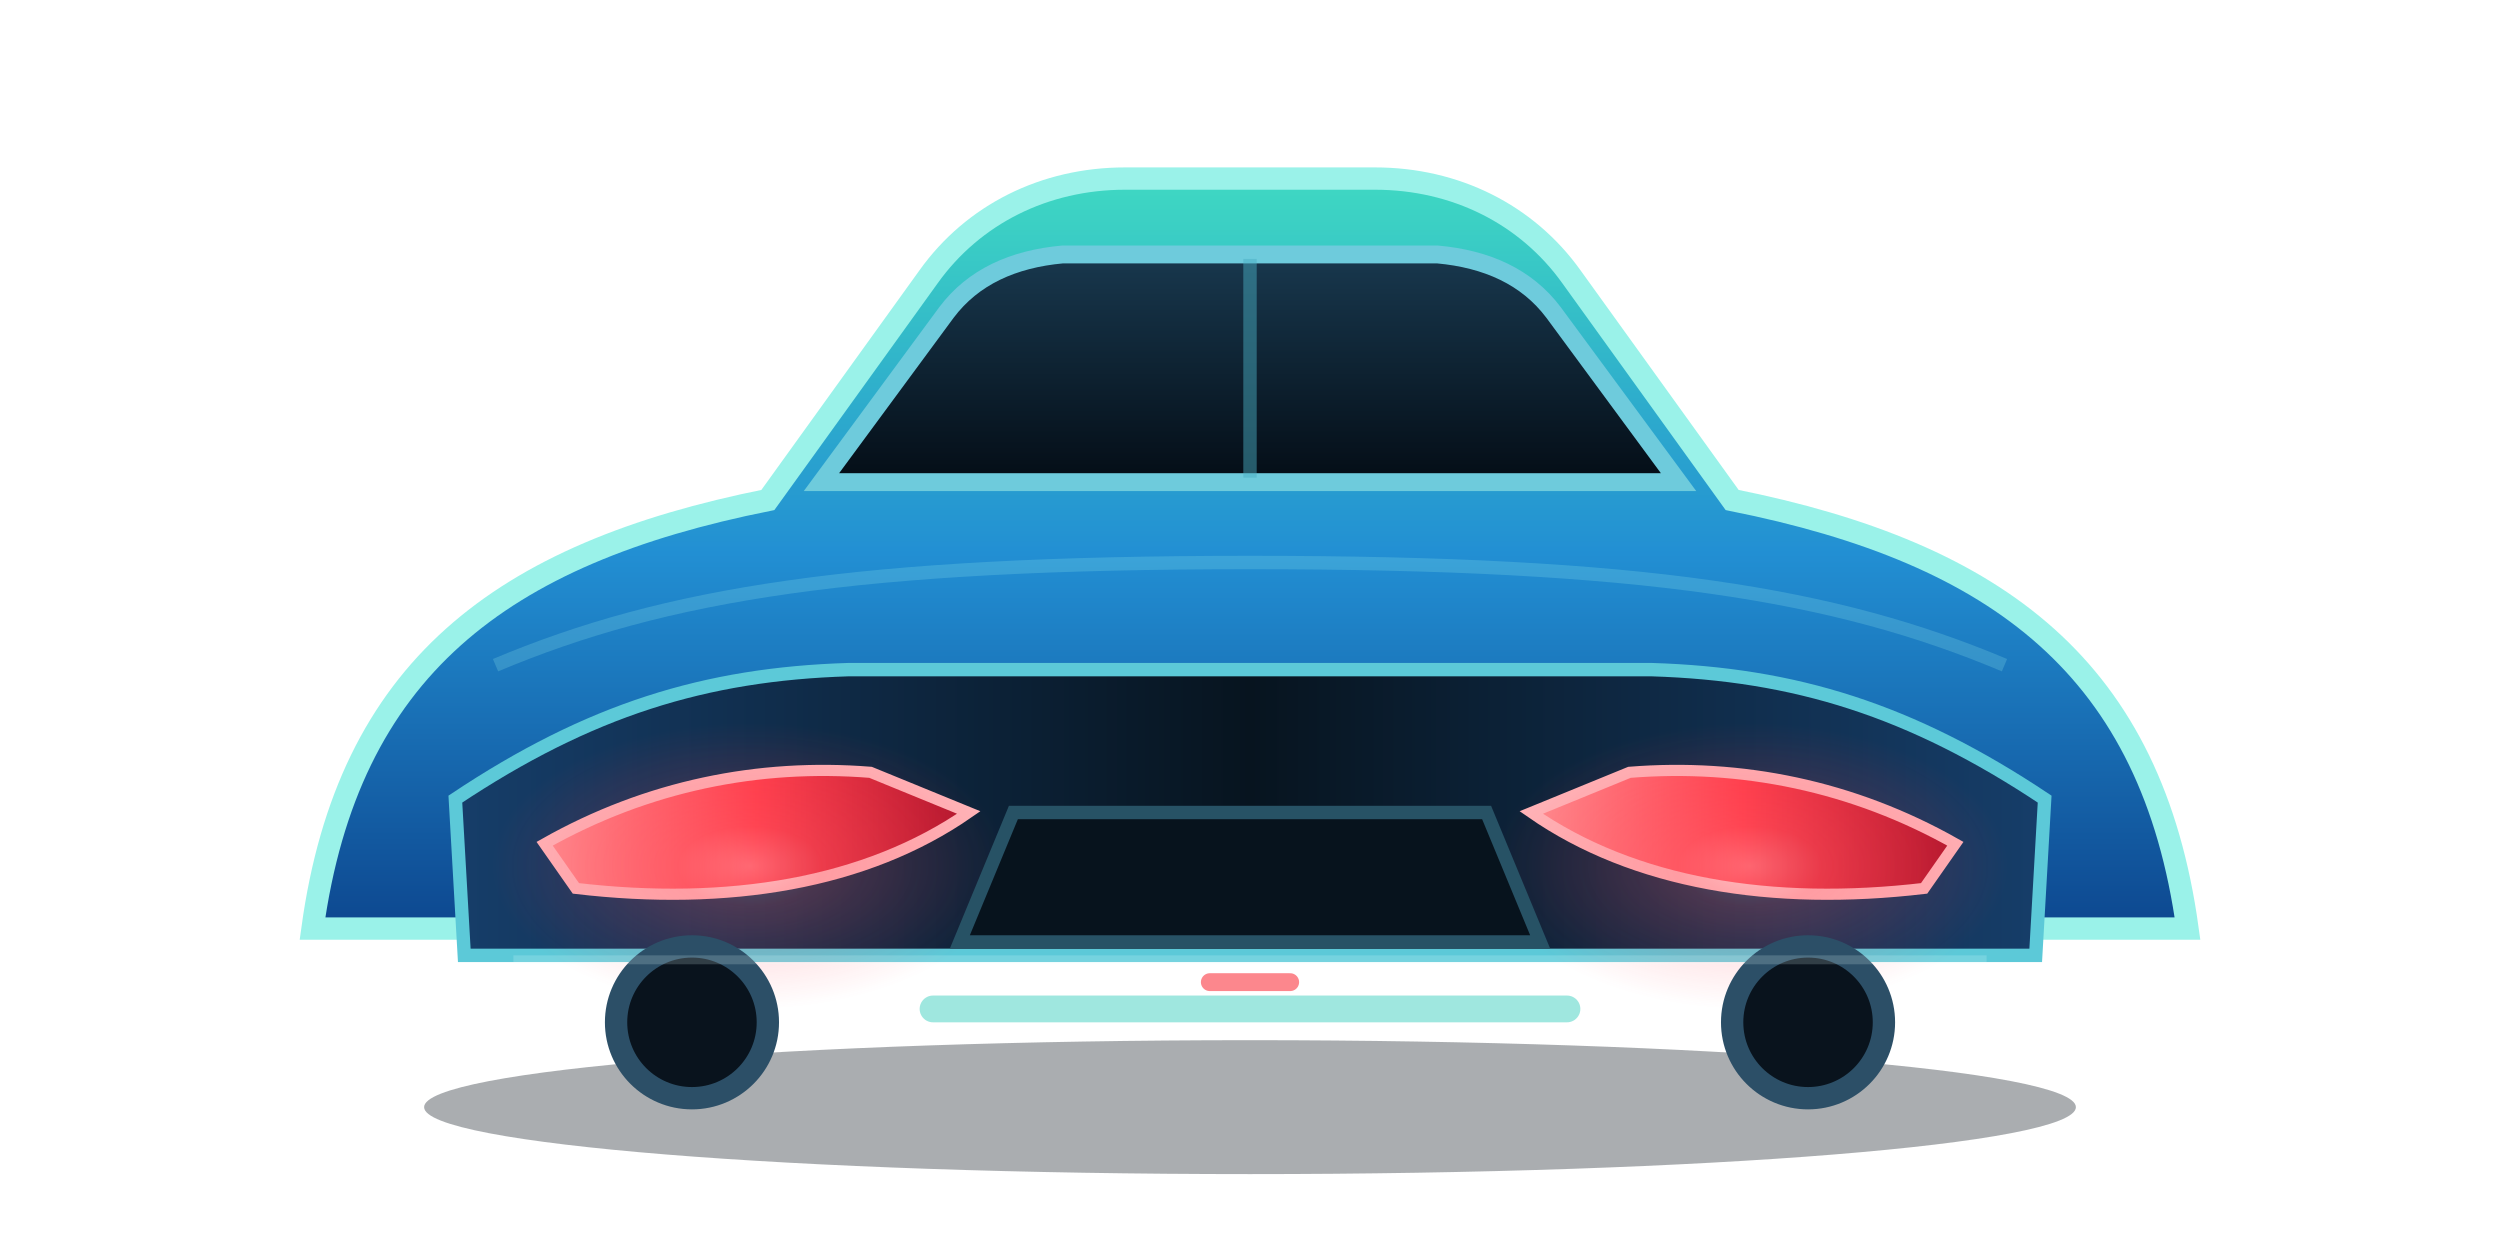
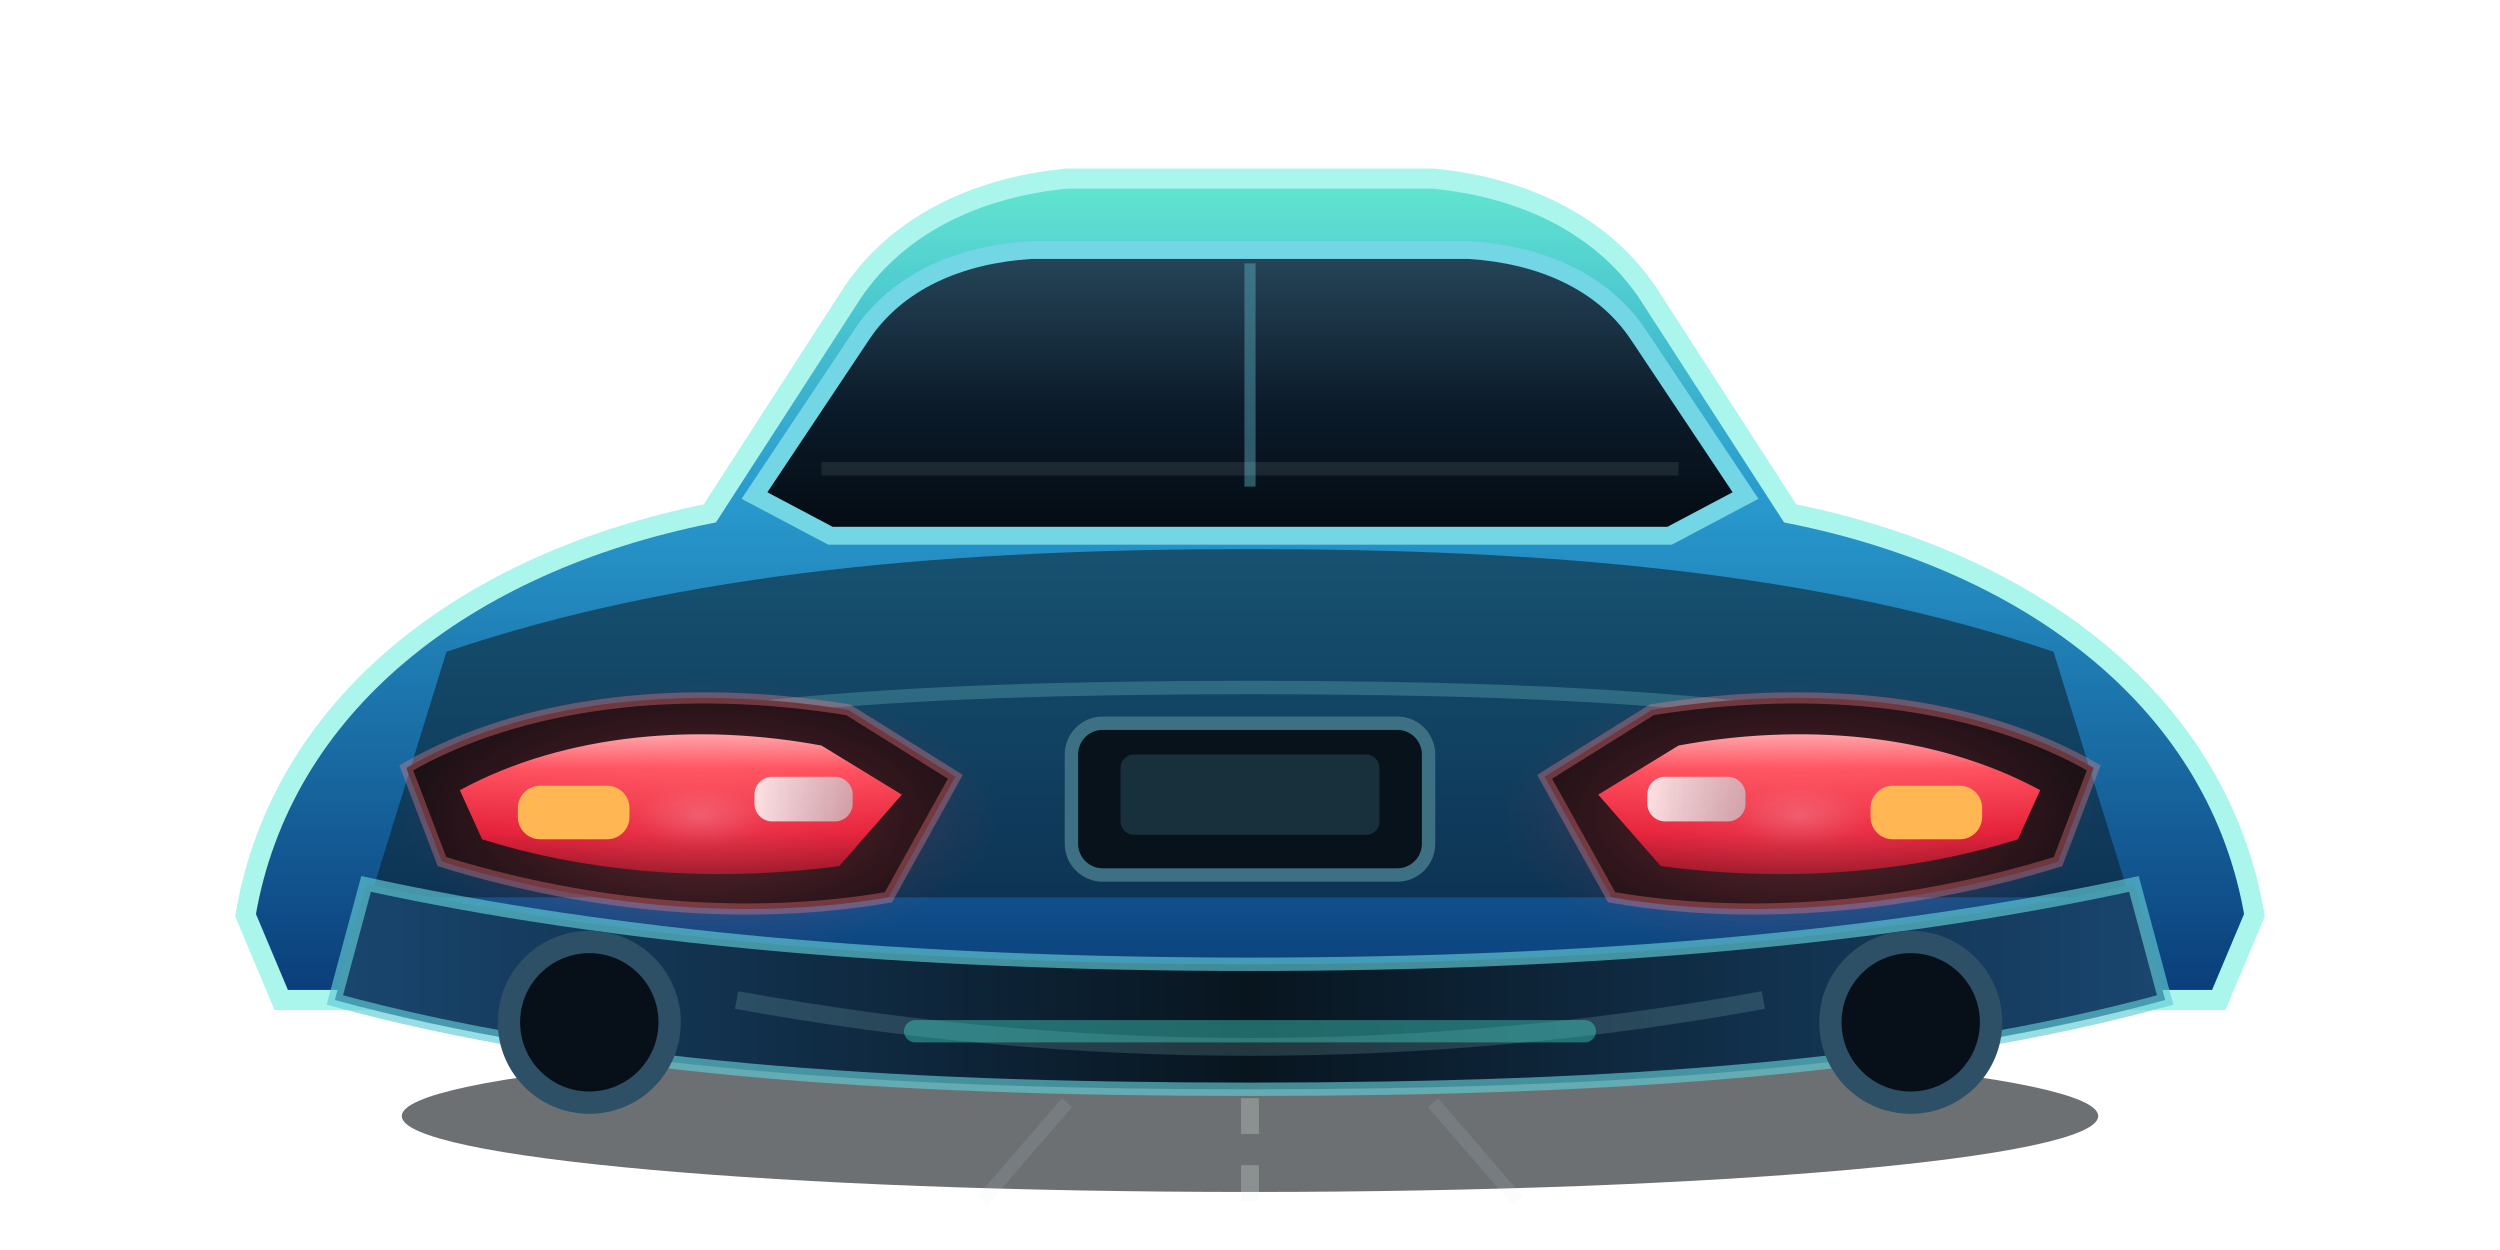
- <svg xmlns="http://www.w3.org/2000/svg" viewBox="0 0 560 280" role="img" aria-label="منظر خلفي لسيارة" fill="none">
+ <svg xmlns="http://www.w3.org/2000/svg" viewBox="0 0 560 280" role="img" aria-label="مؤخرة سيارة من الخلف" fill="none">
  <defs>
-     <linearGradient id="rbody" x1="0" y1="0" x2="0" y2="1">
-       <stop offset="0" stop-color="#3fd9c2" />
-       <stop offset=".5" stop-color="#228fd3" />
-       <stop offset="1" stop-color="#0d478f" />
+     <linearGradient id="rearBody" x1="0" y1="0" x2="0" y2="1">
+       <stop stop-color="#63e6d0" />
+       <stop offset=".38" stop-color="#299bcf" />
+       <stop offset="1" stop-color="#0a3d79" />
    </linearGradient>
-     <linearGradient id="rglass" x1="0" y1="0" x2="0" y2="1">
-       <stop offset="0" stop-color="#18384e" />
-       <stop offset="1" stop-color="#040d16" />
+     <linearGradient id="rearGlass" x1="0" y1="0" x2="0" y2="1">
+       <stop stop-color="#27475b" />
+       <stop offset=".55" stop-color="#0b1b2a" />
+       <stop offset="1" stop-color="#040b12" />
    </linearGradient>
-     <linearGradient id="rbumper" x1="0" x2="1">
-       <stop stop-color="#163e6a" />
-       <stop offset=".5" stop-color="#07141f" />
-       <stop offset="1" stop-color="#163e6a" />
+     <linearGradient id="rearBumper" x1="0" x2="1">
+       <stop stop-color="#19466f" />
+       <stop offset=".5" stop-color="#08151f" />
+       <stop offset="1" stop-color="#19466f" />
    </linearGradient>
-     <linearGradient id="tail" x1="0" x2="1">
-       <stop stop-color="#ff8d91" />
-       <stop offset=".5" stop-color="#ff3f4d" />
-       <stop offset="1" stop-color="#b0162d" />
+     <linearGradient id="tailRed" x1="0" y1="0" x2="0" y2="1">
+       <stop stop-color="#ffb1b5" />
+       <stop offset=".25" stop-color="#ff5360" />
+       <stop offset=".7" stop-color="#e31f39" />
+       <stop offset="1" stop-color="#8e1023" />
    </linearGradient>
    <radialGradient id="tailGlow">
-       <stop stop-color="#ffd5d7" />
-       <stop offset=".28" stop-color="#ff5662" stop-opacity=".95" />
-       <stop offset="1" stop-color="#ff2d42" stop-opacity="0" />
+       <stop stop-color="#fff0f1" />
+       <stop offset=".22" stop-color="#ff6972" stop-opacity=".96" />
+       <stop offset="1" stop-color="#ff3045" stop-opacity="0" />
    </radialGradient>
+     <linearGradient id="reverseWhite" x1="0" y1="0" x2="1" y2="0">
+       <stop stop-color="#ffffff" stop-opacity=".92" />
+       <stop offset="1" stop-color="#bde5e7" stop-opacity=".65" />
+     </linearGradient>
  </defs>
-   <ellipse cx="280" cy="248" rx="185" ry="15" fill="#061018" opacity=".34" />
-   <path d="M70 208C78 150 112 124 172 112L208 62C218 48 234 40 252 40H308C326 40 342 48 352 62L388 112C448 124 482 150 490 208Z" fill="url(#rbody)" stroke="#9af2e9" stroke-width="5" />
-   <path d="M184 108l28-38c6-8 15-12 26-13h84c11 1 20 5 26 13l28 38z" fill="url(#rglass)" stroke="#6ecbdc" stroke-width="4" />
-   <path d="M280 58v49" stroke="#4aaec2" stroke-width="3" opacity=".48" />
-   <path d="M111 149c38-16 81-23 169-23s131 7 169 23" stroke="#a2f7ee" stroke-width="3" opacity=".20" />
-   <path d="M102 179c30-20 56-28 88-29h180c32 1 58 9 88 29l-2 35H104z" fill="url(#rbumper)" stroke="#5cc9d8" stroke-width="3" />
-   <path d="M122 189c23-13 48-18 73-16l22 9c-23 16-54 21-88 17z" fill="url(#tail)" stroke="#ffb4b8" stroke-width="2.5" />
-   <path d="M438 189c-23-13-48-18-73-16l-22 9c23 16 54 21 88 17z" fill="url(#tail)" stroke="#ffb4b8" stroke-width="2.5" />
-   <ellipse cx="168" cy="194" rx="58" ry="32" fill="url(#tailGlow)" opacity=".26" />
-   <ellipse cx="392" cy="194" rx="58" ry="32" fill="url(#tailGlow)" opacity=".26" />
-   <path d="M227 182h106l12 29H215z" fill="#07131d" stroke="#275265" stroke-width="3" />
-   <path d="M209 226h142" stroke="#40d0c0" stroke-width="6" stroke-linecap="round" opacity=".50" />
-   <circle cx="155" cy="229" r="17" fill="#09131d" stroke="#2c4f67" stroke-width="5" />
-   <circle cx="405" cy="229" r="17" fill="#09131d" stroke="#2c4f67" stroke-width="5" />
-   <path d="M115 215h330" stroke="#e8ffff" stroke-width="2" opacity=".18" />
-   <path d="M271 220h18" stroke="#fb6971" stroke-width="4" stroke-linecap="round" opacity=".80" />
+   <ellipse cx="280" cy="250" rx="190" ry="17" fill="#02080d" opacity=".58" />
+   <path d="M55 205C63 158 104 126 159 115L190 67C200 51 218 42 239 40H321C342 42 360 51 370 67L401 115C456 126 497 158 505 205L497 224H63Z" fill="url(#rearBody)" stroke="#aaf6ec" stroke-width="4.5" />
+   <path d="M169 111L193 75C201 63 215 57 231 56H329C345 57 359 63 367 75L391 111L374 120H186Z" fill="url(#rearGlass)" stroke="#73d6e5" stroke-width="4" />
+   <path d="M280 59V109" stroke="#61b9cd" stroke-width="2.5" opacity=".42" />
+   <path d="M184 105H376" stroke="#e6ffff" stroke-opacity=".09" stroke-width="3" />
+   <path d="M100 146C153 128 214 123 280 123S407 128 460 146L477 201H83Z" fill="#0a1823" opacity=".52" />
+   <path d="M92 174C142 158 201 154 280 154S418 158 468 174" stroke="#8feee5" stroke-opacity=".22" stroke-width="3" />
+   <rect x="240" y="162" width="80" height="34" rx="7" fill="#07121b" stroke="#3c7082" stroke-width="3" />
+   <rect x="251" y="169" width="58" height="18" rx="3" fill="#18303c" />
+   <path d="M91 172C117 157 153 153 190 159L214 174L199 201C164 207 128 202 99 193Z" fill="#1b1116" stroke="#ff858c" stroke-opacity=".34" stroke-width="2.5" />
+   <path d="M469 172C443 157 407 153 370 159L346 174L361 201C396 207 432 202 461 193Z" fill="#1b1116" stroke="#ff858c" stroke-opacity=".34" stroke-width="2.5" />
+   <path d="M103 177C127 164 157 162 184 167L202 178L188 194C158 198 130 195 108 188Z" fill="url(#tailRed)" />
+   <path d="M457 177C433 164 403 162 376 167L358 178L372 194C402 198 430 195 452 188Z" fill="url(#tailRed)" />
+   <ellipse cx="157" cy="183" rx="67" ry="31" fill="url(#tailGlow)" opacity=".25" />
+   <ellipse cx="403" cy="183" rx="67" ry="31" fill="url(#tailGlow)" opacity=".25" />
+   <rect x="116" y="176" width="25" height="12" rx="5" fill="#ffb653" />
+   <rect x="419" y="176" width="25" height="12" rx="5" fill="#ffb653" />
+   <rect x="169" y="174" width="22" height="10" rx="4" fill="url(#reverseWhite)" opacity=".9" />
+   <rect x="369" y="174" width="22" height="10" rx="4" fill="url(#reverseWhite)" opacity=".9" />
+   <path d="M82 198C137 210 204 216 280 216S423 210 478 198L485 224C430 239 363 244 280 244S130 239 75 224Z" fill="url(#rearBumper)" stroke="#62cbd4" stroke-opacity=".65" stroke-width="3" />
+   <path d="M165 224Q280 245 395 224" stroke="#bdfcf5" stroke-opacity=".15" stroke-width="4" />
+   <path d="M205 231H355" stroke="#40cbbf" stroke-width="5" stroke-linecap="round" opacity=".45" />
+   <circle cx="132" cy="229" r="18" fill="#071019" stroke="#2e5066" stroke-width="5" />
+   <circle cx="428" cy="229" r="18" fill="#071019" stroke="#2e5066" stroke-width="5" />
+   <path d="M280 246V271" stroke="#eef7f4" stroke-opacity=".24" stroke-width="4" stroke-dasharray="8 7" />
+   <path d="M239 247L220 269M321 247L340 269" stroke="#dbe9e6" stroke-opacity=".10" stroke-width="3" />
</svg>
